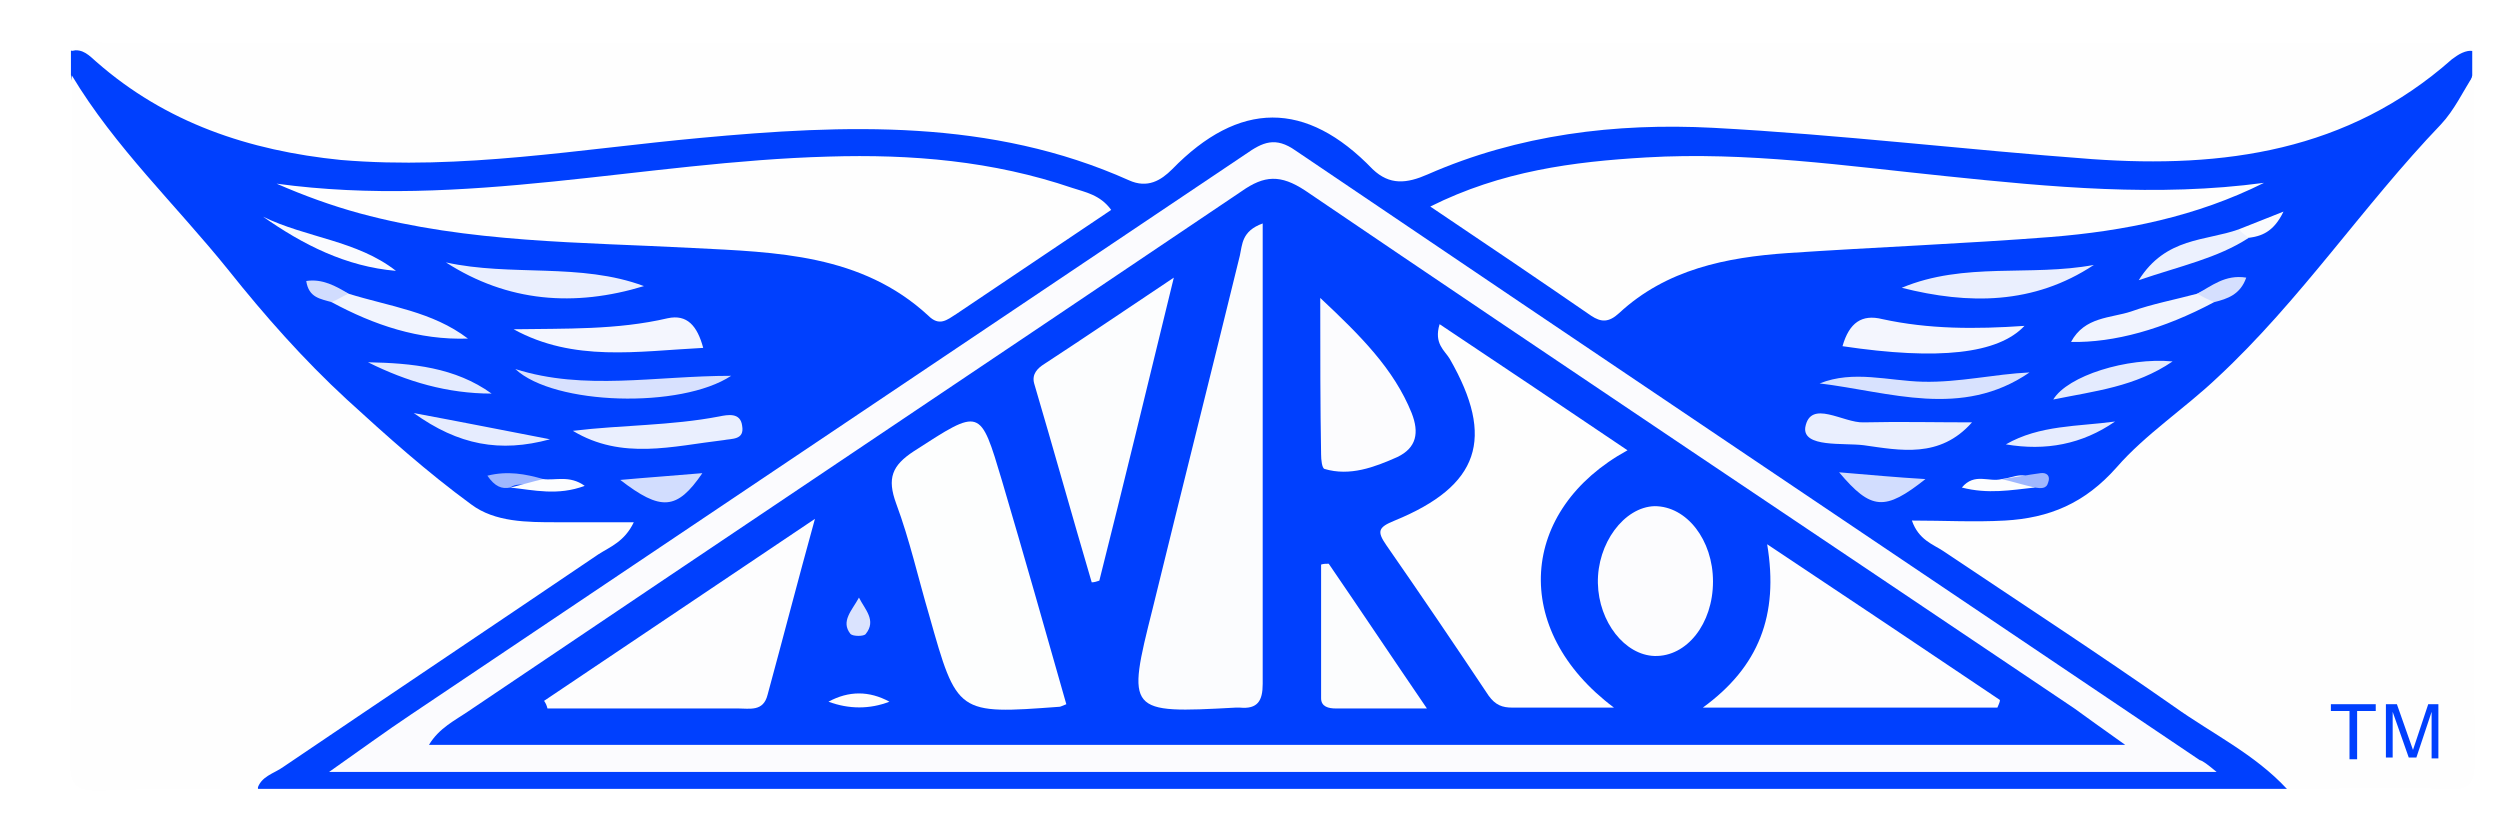
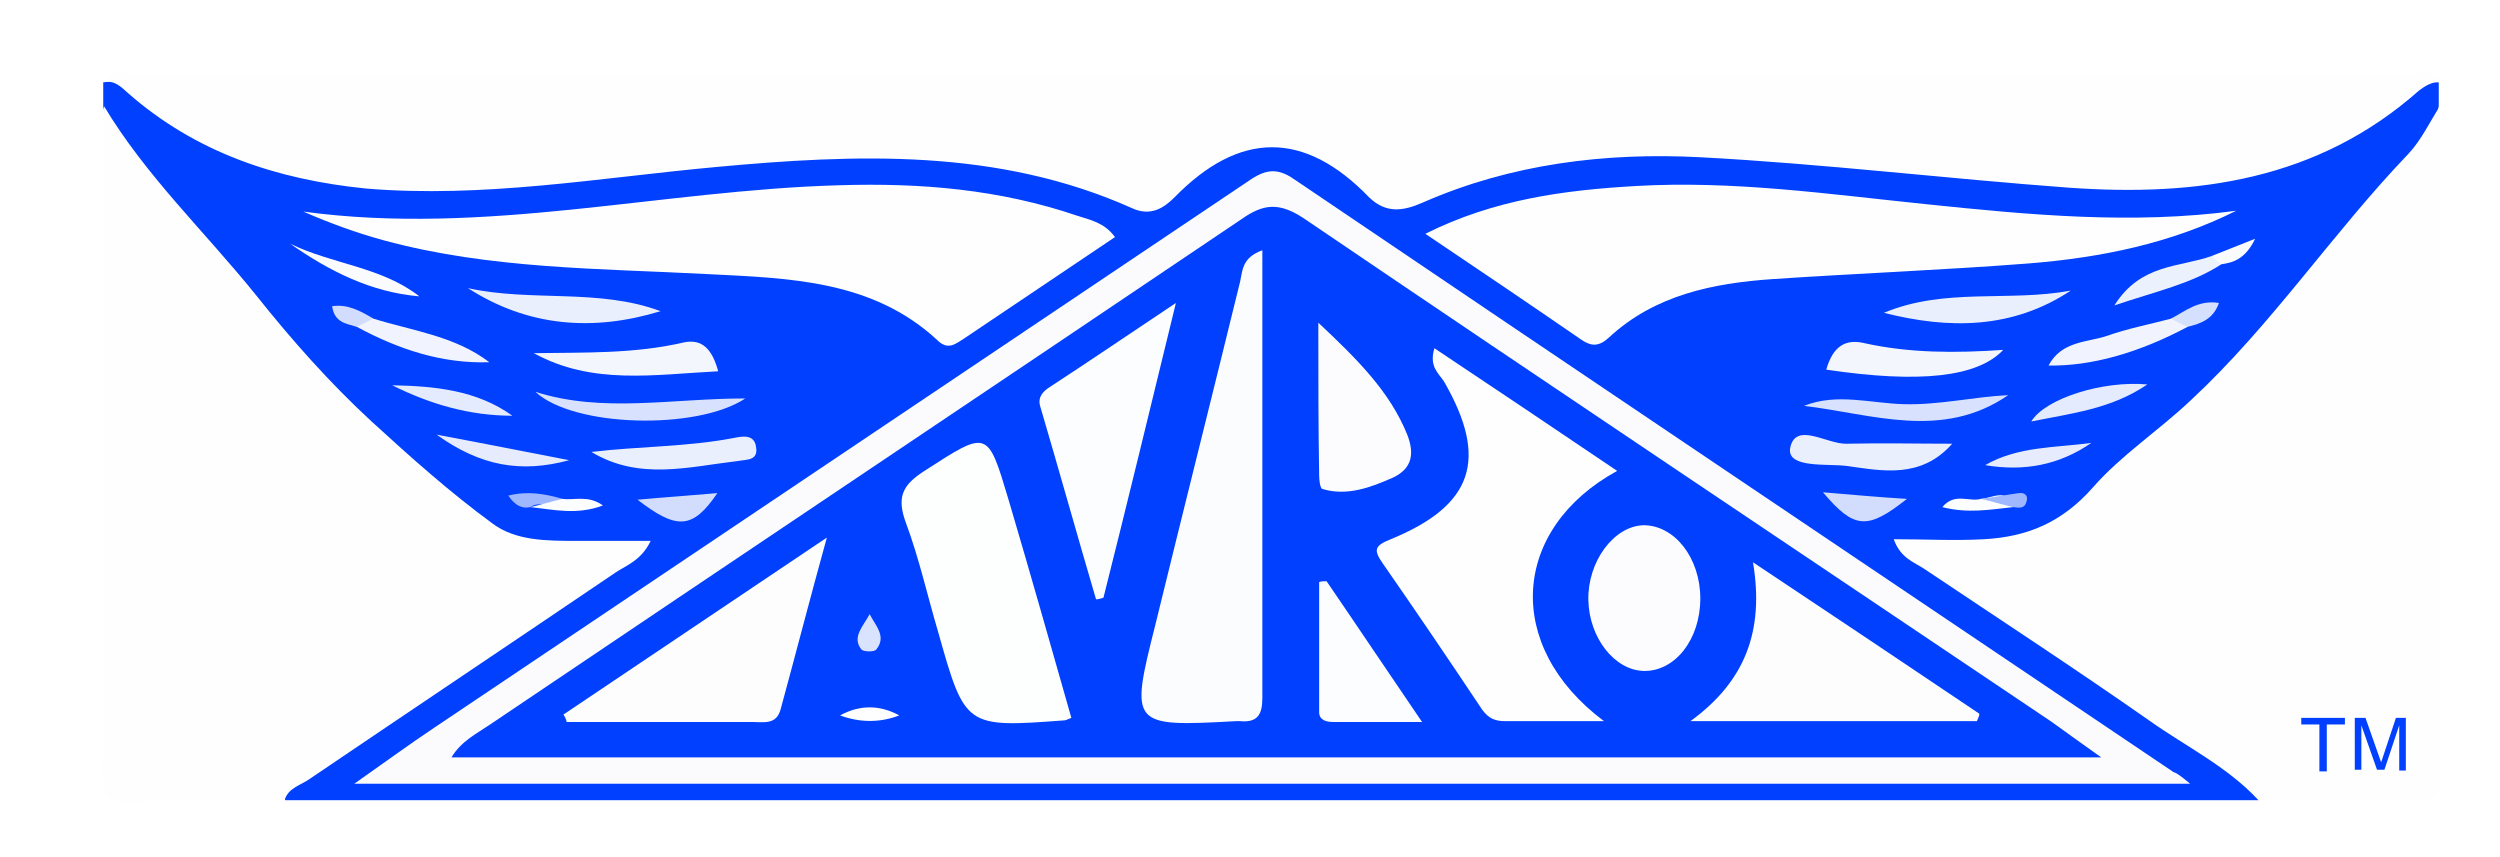
- <svg xmlns="http://www.w3.org/2000/svg" viewBox="-5.68 0.00 295.36 96.00">
+ <svg xmlns="http://www.w3.org/2000/svg" viewBox="-9.84 -4.00 303.68 104.00">
  <style>.st0{fill:#0040fe}.st1{fill:#fefefe}.st3{fill:#f4f6fe}.st4{fill:#eaeffe}.st9{fill:#fafbfe}.st13{fill:#9fb7fe}.st14{fill:#fcfdfe}</style>
  <path d="M264.5 93.2H24.8c-.8-3.3 1.9-4.4 3.9-5.8 11.3-8.2 23.2-15.7 35-23.7-4-.3-7.9.2-11.6-1.1-1.8-.6-3.6-1.3-5.1-2.5-13-10.2-24.4-22.2-34.4-35.4-1-1.3-1.9-2.6-3.1-3.6-3.9-3.2-5.9-7.4-6.8-12.2V6c3.1-.7 5.5.9 7.8 2.4 11.3 7.6 23.9 8.9 37 8.3 12.7-.6 25.3-2.5 38.1-3.4 14-1 27.7.1 40.9 4.9 2.7 1 4.9-.1 7.1-1.5 11.3-7.6 10.5-7.6 21.8 0 2.8 1.9 5.4 2.3 8.5 1.1 16.1-6 32.8-5.5 49.5-3.6 10.6 1.2 21.2 2.7 31.9 2.9 11.8.2 23.5-1.6 33.7-8.9 2.1-1.5 4.5-3 7.4-2.2v2.9c-.9 4.8-3.5 8.5-6.7 12.3-5 6-10.1 11.8-15 17.9-4.6 5.7-9.8 10.9-15.7 15.2-1.4 1-2.9 2-4.1 3.3-3.7 4.3-8.6 5.9-14.1 6.1-1.7.1-3.5-.1-5.3.2 11.7 7.9 23.6 15.4 34.9 23.7 2.2 1.3 5 2.3 4.1 5.6z" class="st0" />
  <path d="M286.6 6c-1-.1-1.8.4-2.6 1-12.3 10.9-27 12.9-42.5 11.8-14.9-1.1-29.8-2.9-44.8-3.7-11.5-.6-23 .8-33.7 5.5-2.5 1.1-4.5 1.3-6.5-.6-7.9-8.2-15.8-8.1-23.7 0-1.3 1.3-2.9 2.3-5.1 1.3-16.3-7.3-33.5-6.6-50.7-5-14.1 1.3-28.1 3.8-42.4 2.6-10.9-1.1-20.7-4.4-28.9-11.6-.8-.7-1.6-1.6-2.9-1.3 1.1-2 2.9-.9 4.3-.9 91.7-.1 183.4-.1 275.2 0 1.4 0 3.2-1.1 4.3.9zM2.8 8.9c5.1 8.5 12.3 15.3 18.5 23 4.3 5.4 8.9 10.6 14 15.3 4.7 4.3 9.5 8.6 14.7 12.4 2.8 2.1 6.6 2.1 10.1 2.1h9.1c-1.1 2.3-2.8 2.9-4.2 3.8-12.4 8.4-24.8 16.7-37.2 25.1-1.1.8-2.7 1.1-3.1 2.7-6 0-12.1-.2-18.1.1-3.1.1-4.1-.3-4-3.8.3-27 .2-53.9.2-80.7zm261.7 84.3c-3.8-4.1-8.8-6.5-13.3-9.7-9-6.3-18.2-12.3-27.3-18.4-1.2-.8-2.9-1.3-3.7-3.6 3.8 0 7.4.2 11 0 5.2-.3 9.4-2 13.2-6.3 3.4-3.9 8-6.9 11.9-10.6 9.8-9.1 17.2-20.3 26.4-29.9 1.6-1.7 2.6-3.9 3.9-5.9 0 27-.1 54 .1 81 0 2.9-.6 3.6-3.4 3.4-6.3-.2-12.5 0-18.8 0z" class="st1" />
  <path fill="#fbfbfe" d="M256.2 91.2h-223c3.7-2.6 6.7-4.8 9.7-6.8 32.9-22.1 65.7-44.1 98.6-66.2 2-1.4 3.5-2.1 5.9-.4 35.6 24.1 71.2 48 106.8 72 .4.1.9.5 2 1.4z" />
  <path d="M125.6 24.8l-18.3 12.3c-1.1.7-2 1.5-3.3.2-7.9-7.3-18-7.5-27.8-8-13.2-.7-26.5-.6-39.4-4.1-3.3-.9-6.6-2.1-9.8-3.5 22 3 43.4-2.6 65.2-3.2 9.8-.3 19.4.5 28.8 3.7 1.5.5 3.3.8 4.6 2.6zm37.7-.4c8.4-4.2 16.9-5.3 25.5-5.8 11.9-.7 23.6 1 35.3 2.2 12.5 1.3 25.1 2.5 37.7.8-8 4-16.5 5.7-25.2 6.4-10.3.8-20.7 1.2-31.1 1.9-7.2.5-14.3 1.9-19.9 7.1-1.2 1.1-2.1 1.1-3.3.3-6.1-4.2-12.3-8.4-19-12.9z" class="st1" />
  <path d="M55 38.9c6.1-.1 12.2.1 18.2-1.3 2.3-.5 3.5.9 4.2 3.5-7.8.4-15.3 1.7-22.4-2.2z" class="st3" />
  <path d="M47 31c7.7 1.7 15.9 0 23.4 2.8-8.2 2.5-16.1 1.9-23.4-2.8zm172 3c7.4-3.1 15.2-1.3 22.7-2.7C234.6 36 226.9 36 219 34z" class="st4" />
  <path d="M212 40.9c.8-2.8 2.3-3.8 4.7-3.2 5.5 1.2 11 1.2 16.8.8-3.1 3.3-10.1 4.1-21.5 2.4z" class="st3" />
  <path d="M227.3 49.9c-3.8 4.3-8.5 3.3-12.8 2.7-2.4-.3-7.2.3-6.9-2.1.6-3.4 4.5-.5 6.9-.6 4.3-.1 8.5 0 12.8 0zM62 50.9c5.8-.7 11.6-.6 17.3-1.7 1-.2 2.5-.5 2.7 1.1.3 1.7-1.2 1.5-2.2 1.7-6 .7-12 2.4-17.8-1.1z" class="st4" />
  <path fill="#d8e2fe" d="M234.1 44c-8 5.5-16.5 2.3-24.8 1.3 4-1.6 8.1-.3 12.2-.2 4.3.1 8.4-.9 12.6-1.1z" />
  <path fill="#d8e1fe" d="M55.2 43.6c8.2 2.6 16.5.8 25.5.8-5.9 3.9-20.9 3.5-25.5-.8z" />
  <path fill="#f1f4fe" d="M255.9 35.7c-6 3.2-11.8 4.8-16.9 4.7 1.6-3 4.7-2.8 7.1-3.6 2.5-.9 5.2-1.4 7.8-2.1 1.1-.5 2-.8 2 1zm-220.4-1c4.8 1.5 9.9 2.1 14.1 5.3-5.8.2-11.1-1.6-16.1-4.3-.1-1.8.9-1.5 2-1z" />
  <path fill="#e4ebfe" d="M52.4 46.5c-5.2 0-10-1.4-14.6-3.7 5.2.1 10.3.6 14.6 3.7zM251 42.7c-4.4 3-9.2 3.5-14.1 4.5 1.7-2.8 8.7-5 14.1-4.5z" />
  <path d="M25.4 25.6c5.1 2.5 11.1 2.8 15.7 6.4-5.9-.5-11-3.1-15.7-6.4z" class="st9" />
  <path fill="#ecf1fe" d="M260 28.1c-3.7 2.4-8 3.3-13 5 3.2-5.1 7.9-4.6 11.8-6 .5.3 1.1.4 1.2 1z" />
  <path fill="#e6ecfe" d="M43.2 48.8c5.9 1.1 10.4 2 16.1 3.1-5.9 1.6-10.8.7-16.1-3.1zm201 1c-3.9 2.7-8.2 3.5-12.9 2.7 4-2.3 8.5-2.1 12.9-2.7z" />
  <path fill="#d2ddfe" d="M67.6 56.7c3.3-.3 6.3-.5 9.7-.8-3 4.4-4.9 4.5-9.7.8zm144-.9c3.6.3 6.8.6 10.2.8-4.8 3.8-6.4 3.7-10.2-.8z" />
  <path d="M54.6 57.6c-1 .2-1.8-.1-2.7-1.4 2.4-.6 4.5-.2 6.6.4-1 1.4-2.7.1-3.9 1z" class="st13" />
  <path d="M54.6 57.6c1.3-.3 2.6-.7 3.9-1 1.4.2 3.1-.5 4.9.8-3.2 1.2-6 .5-8.8.2zm180.1 0c-2.8.3-5.5.8-8.6 0 1.5-1.8 3.2-.6 4.7-1 1.4-.1 3.2-1.4 3.9 1z" class="st14" />
  <path fill="#d5dffe" d="M255.9 35.7c-.7-.3-1.3-.6-2-1 1.7-.9 3.3-2.3 5.8-1.9-.7 2-2.2 2.5-3.8 2.9z" />
  <path d="M234.7 57.6c-1.3-.3-2.6-.7-3.9-1 1.5-.2 3.1-.5 4.6-.7.7-.1 1.2.3.9 1.1-.2.8-.9.7-1.6.6z" class="st13" />
  <path fill="#d1dcfe" d="M35.5 34.7c-.7.3-1.3.7-2 1-1.3-.4-2.7-.5-3-2.5 1.9-.3 3.5.6 5 1.5z" />
  <path d="M260 28.1c-.4-.3-.8-.6-1.2-1 1.5-.6 3-1.2 5.3-2.1-1.2 2.5-2.7 2.9-4.1 3.1z" class="st9" />
  <path d="M245.4 88H45c1.2-2 3.1-2.9 4.7-4 30.4-20.5 60.9-40.9 91.3-61.4 2.7-1.9 4.6-2 7.5-.1 30.2 20.5 60.6 40.8 90.9 61.2 1.5 1.1 3.2 2.3 6 4.3z" class="st0" />
  <path d="M185 83.6h-12c-1.2 0-2-.3-2.8-1.4-4-6-8-11.9-12.1-17.8-1.1-1.6-1-2.1 1-2.9 10-4.1 11.9-9.7 6.5-19.1-.6-1-1.9-1.8-1.2-4.1 7.5 5 14.8 9.9 22.2 14.9-12.8 7-13.9 21.2-1.6 30.4z" class="st1" />
  <path fill="#fbfcfe" d="M143.5 26.4v54.4c0 2-.6 3-2.7 2.8h-.5c-12.8.7-12.9.6-9.8-11.7 3.4-13.9 6.9-27.8 10.3-41.7.3-1.3.2-2.9 2.7-3.8z" />
  <path fill="#fdfefe" d="M120.3 83.2c-.5.2-.7.3-.8.3-12.1.9-12.1.9-15.4-10.8-1.3-4.4-2.3-8.9-3.9-13.2-1.1-3-.5-4.5 2.1-6.2 7.9-5.1 7.8-5.2 10.4 3.5 2.6 8.8 5.1 17.6 7.6 26.4z" />
  <path fill="#fdfdfe" d="M230.3 83.6h-34.8c6.6-4.8 9-10.9 7.6-19.3 9.6 6.4 18.6 12.4 27.5 18.4 0 .3-.2.6-.3.9zm-171.7-.8c10.4-7 20.7-13.9 32-21.5-2.1 7.6-3.8 14.2-5.6 20.8-.5 2-2.1 1.6-3.5 1.6H59c-.1-.4-.2-.6-.4-.9z" />
  <path d="M133 32.8c-3.1 12.7-5.9 24.3-8.8 35.8-.3.1-.6.2-.9.2-2.3-7.8-4.5-15.7-6.8-23.5-.3-1.1.4-1.8 1.2-2.3 4.9-3.2 9.6-6.4 15.3-10.2z" class="st14" />
  <path fill="#fcfcfe" d="M196.7 68.7c0 5-3.1 8.9-6.9 8.8-3.5-.1-6.6-4-6.7-8.6-.1-4.7 3.1-9 6.7-9.1 3.8 0 6.9 4 6.9 8.9zm-46.4-33.5c4.8 4.5 8.7 8.4 10.8 13.6.9 2.3.6 4.1-1.7 5.2-2.7 1.2-5.6 2.3-8.6 1.4-.3-.1-.4-1.1-.4-1.7-.1-5.8-.1-11.6-.1-18.5z" />
  <path d="M151.3 66.6c3.7 5.4 7.3 10.8 11.6 17.1h-10.8c-.8 0-1.7-.2-1.7-1.2V66.7c.3-.1.6-.1.9-.1z" class="st14" />
  <path d="M92.2 82.9c2.4-1.3 4.8-1.3 7.2 0-2.3.9-4.8.9-7.2 0z" class="st1" />
  <path fill="#dae3fe" d="M95.8 70.6c.7 1.4 2.1 2.7.8 4.3-.2.3-1.5.3-1.8 0-1.2-1.5.2-2.8 1-4.3z" />
  <path d="M275 83.2v.8h-2.2v5.7h-.9V84h-2.2v-.8h5.3zm1.2 0h1.3l1.9 5.4 1.8-5.4h1.2v6.4h-.8v-5.5l-1.8 5.4h-.9l-1.9-5.4v5.4h-.8v-6.3z" class="st0" />
</svg>
